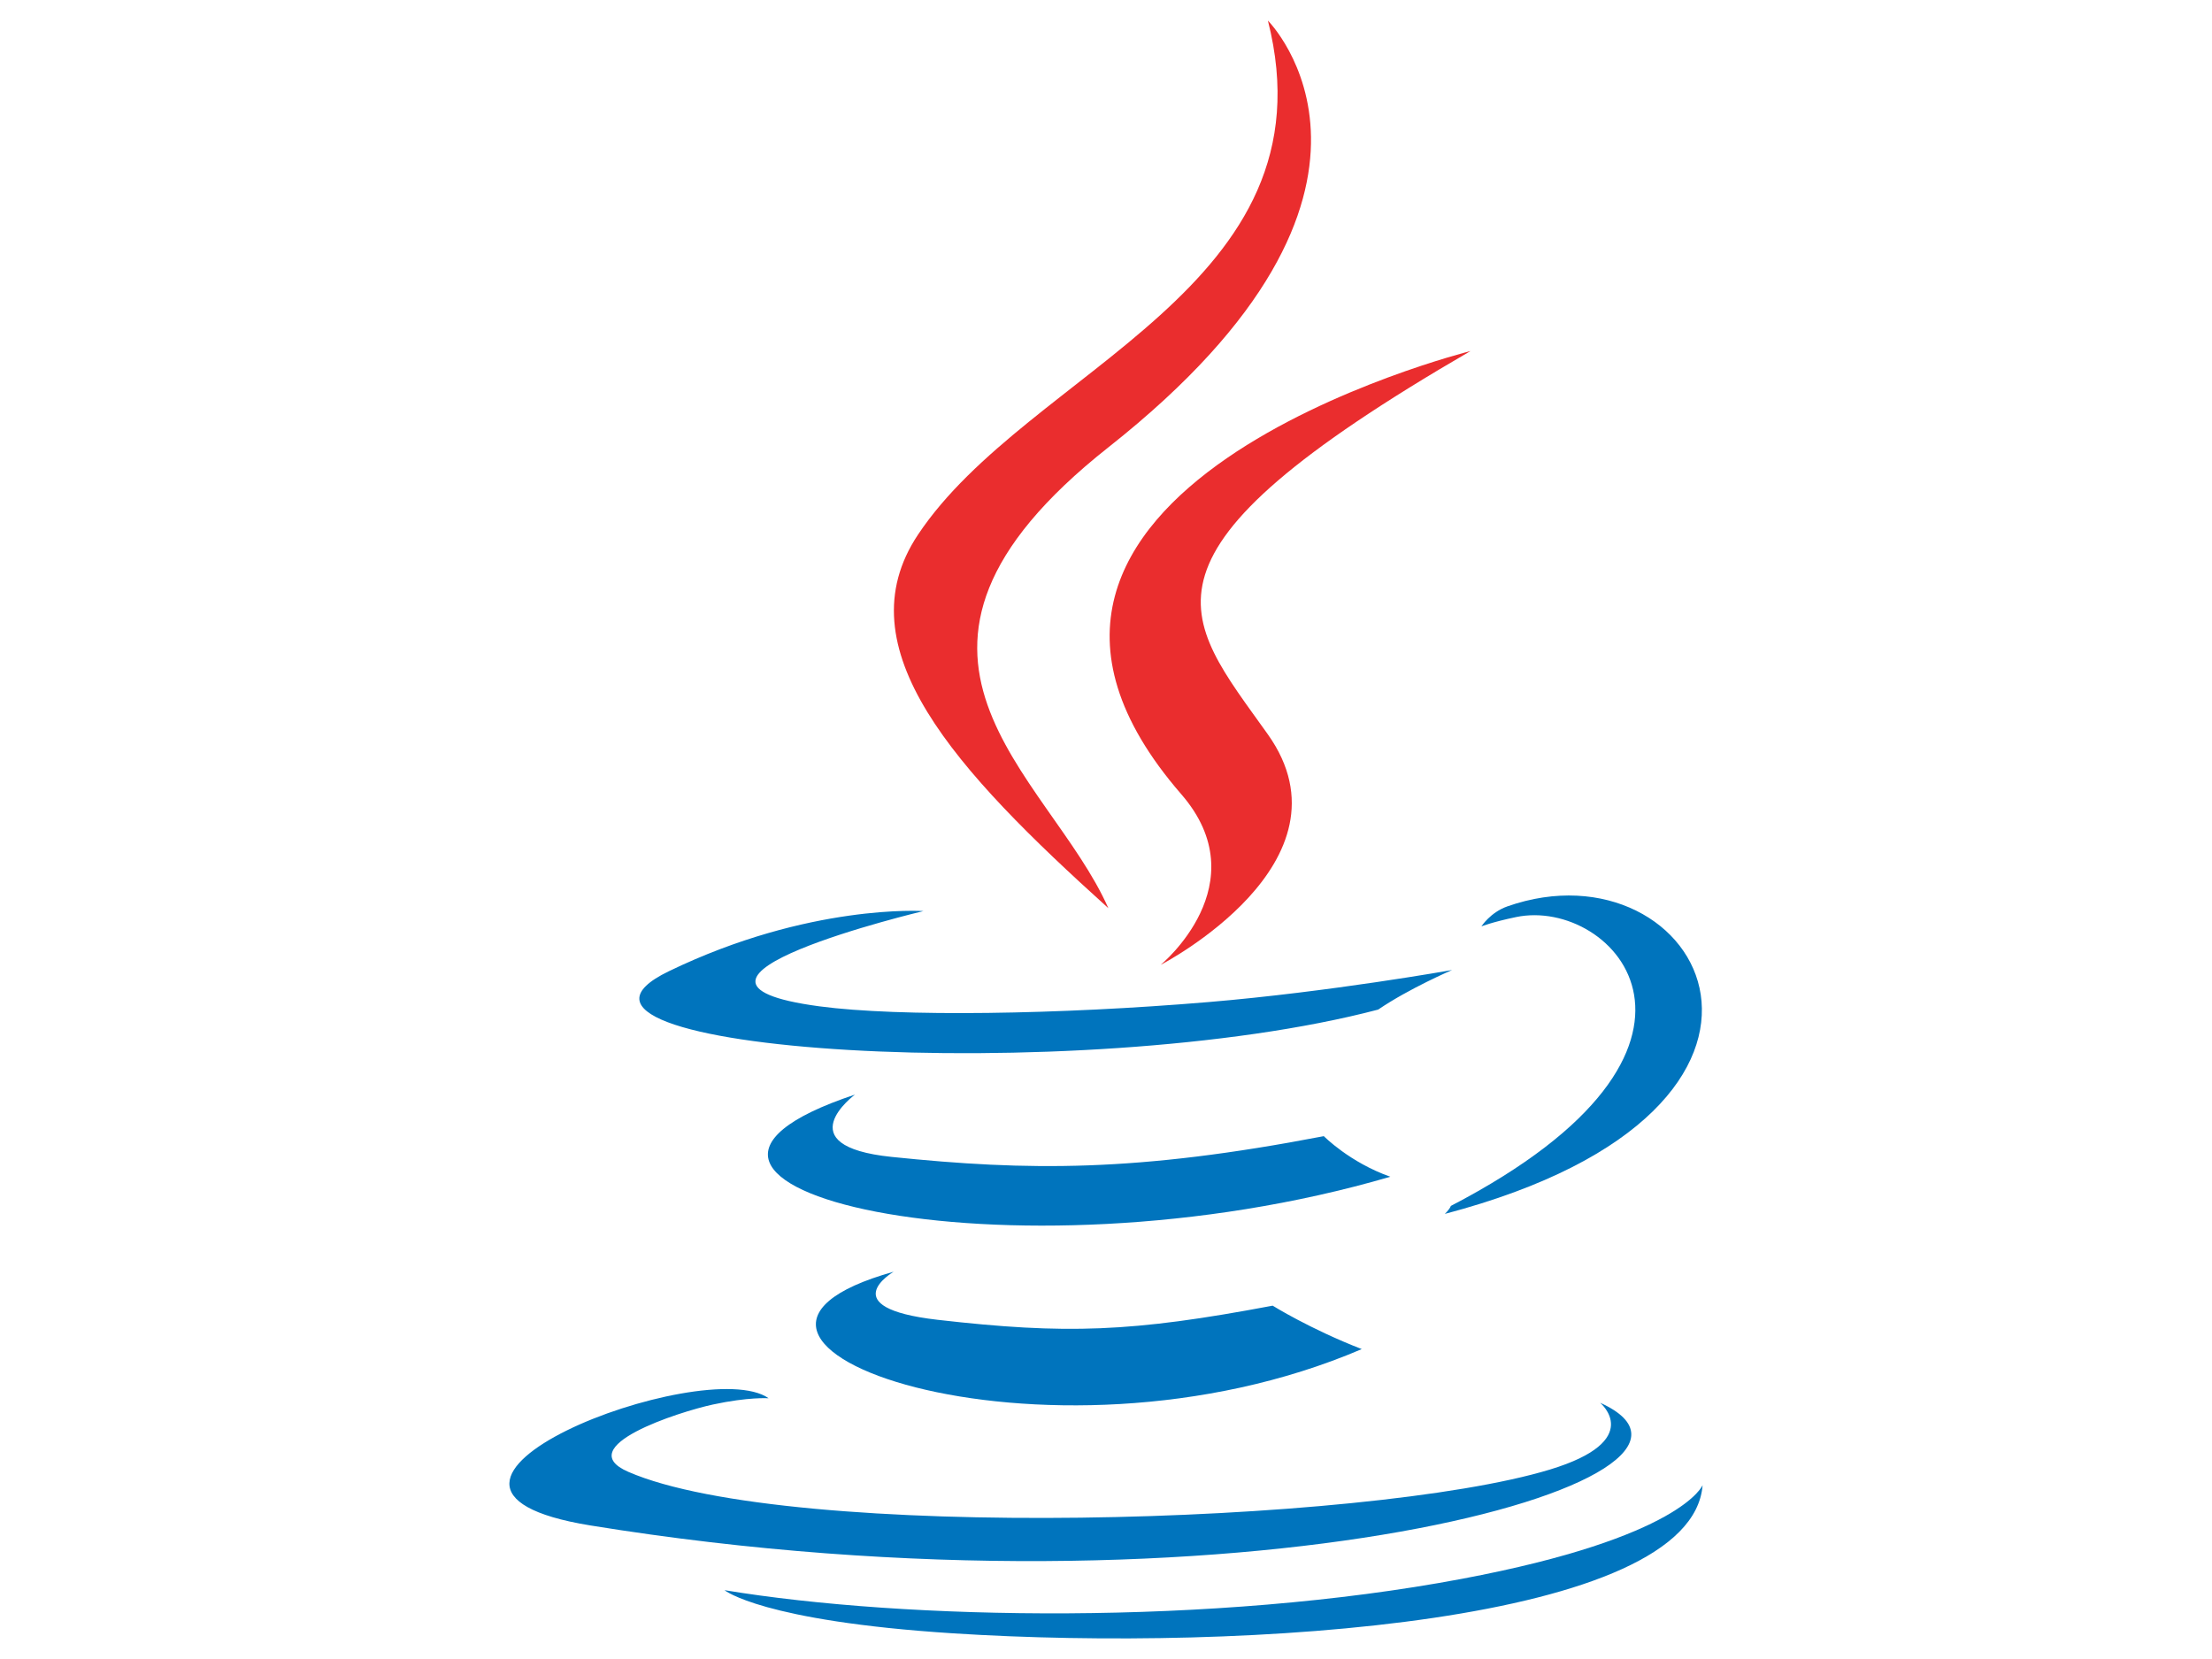
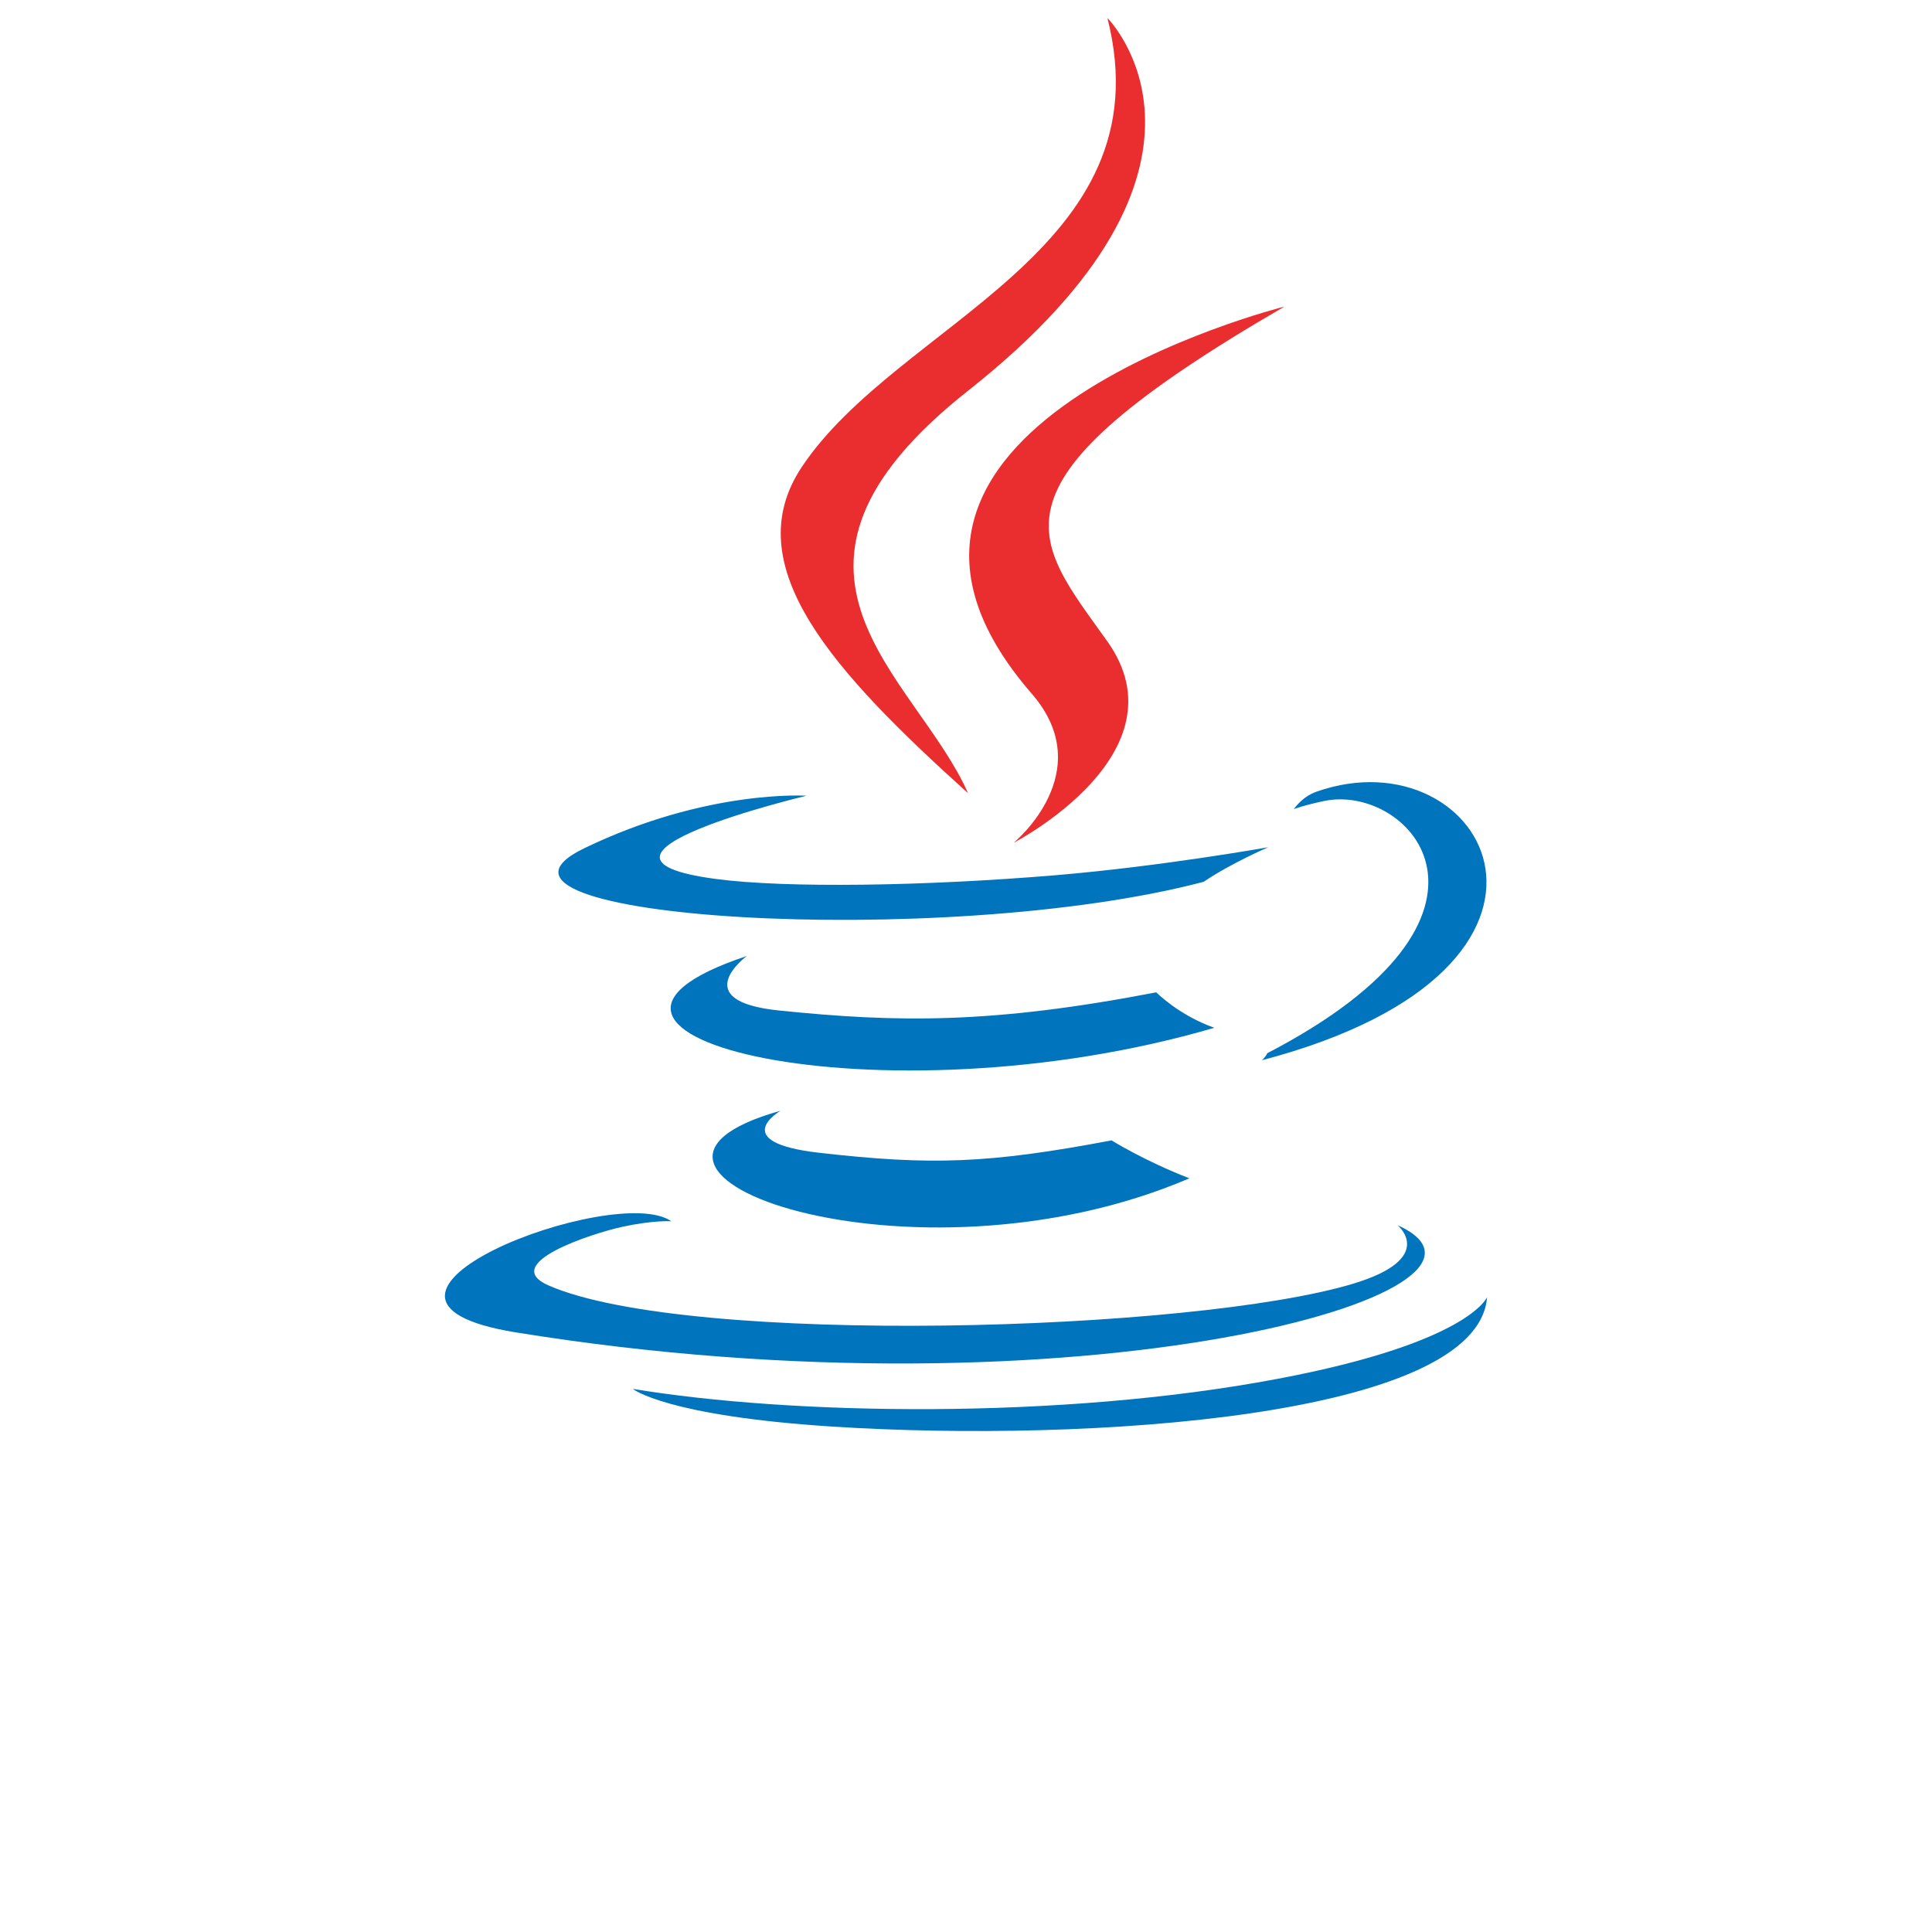
- <svg xmlns="http://www.w3.org/2000/svg" id="body_1" width="100" height="75">
+ <svg xmlns="http://www.w3.org/2000/svg" id="body_1" width="100" height="100">
  <g transform="matrix(0.5859375 0 0 0.5859375 12.5 -0)">
    <path d="M47.617 98.12C 47.617 98.12 42.85 100.894 51.014 101.83C 60.906 102.96 65.961 102.798 76.859 100.738C 76.859 100.738 79.73 102.533 83.732 104.089C 59.293 114.559 28.424 103.482 47.617 98.12L47.617 98.12L47.617 98.12zM44.629 84.455C 44.629 84.455 39.281 88.414 47.452 89.26C 58.019 90.351 66.362 90.44 80.806 87.66C 80.806 87.66 82.799 89.685 85.938 90.791C 56.396 99.431 23.492 91.471 44.629 84.455z" stroke="none" fill="#0074BD" fill-rule="nonzero" />
    <path d="M69.802 61.271C 75.827 68.206 68.222 74.441 68.222 74.441C 68.222 74.441 83.511 66.55 76.491 56.664C 69.932 47.449 64.904 42.872 92.126 27.084C 92.126 27.085 49.395 37.754 69.802 61.271L69.802 61.271L69.802 61.271z" stroke="none" fill="#EA2D2E" fill-rule="nonzero" />
    <path d="M102.123 108.229C 102.123 108.229 105.652 111.139 98.235 113.388C 84.133 117.66 39.529 118.948 27.141 113.559C 22.69 111.621 31.04 108.934 33.667 108.367C 36.406 107.774 37.97 107.882 37.97 107.882C 33.017 104.395 5.957 114.732 24.227 117.697C 74.048 125.773 115.044 114.06 102.123 108.229L102.123 108.229L102.123 108.229zM49.912 70.294C 49.912 70.294 27.226 75.683 41.879 77.642C 48.067 78.47 60.397 78.28 71.89 77.316C 81.28 76.527 90.703 74.842 90.703 74.842C 90.703 74.842 87.395 76.261 84.999 77.895C 61.957 83.956 17.455 81.133 30.268 74.937C 41.1 69.698 49.912 70.294 49.912 70.294zM90.609 93.041C 114.03 80.874 103.2 69.181 95.641 70.756C 93.793 71.141 92.964 71.476 92.964 71.476C 92.964 71.476 93.652 70.397 94.964 69.933C 109.917 64.678 121.415 85.436 90.141 93.658C 90.141 93.656 90.5 93.331 90.609 93.041z" stroke="none" fill="#0074BD" fill-rule="nonzero" />
    <path d="M76.491 1.587C 76.491 1.587 89.459 14.563 64.188 34.51C 43.922 50.516 59.567 59.64 64.181 70.069C 52.35 59.396 43.672 49.999 49.493 41.254C 58.041 28.42 81.722 22.195 76.491 1.587L76.491 1.587L76.491 1.587z" stroke="none" fill="#EA2D2E" fill-rule="nonzero" />
    <path d="M52.214 126.021C 74.69 127.458 109.214 125.221 110.031 114.585C 110.031 114.585 108.46 118.617 91.454 121.816C 72.268 125.428 48.6 125.007 34.567 122.69C 34.567 122.691 37.442 125.071 52.214 126.021L52.214 126.021L52.214 126.021z" stroke="none" fill="#0074BD" fill-rule="nonzero" />
  </g>
</svg>
